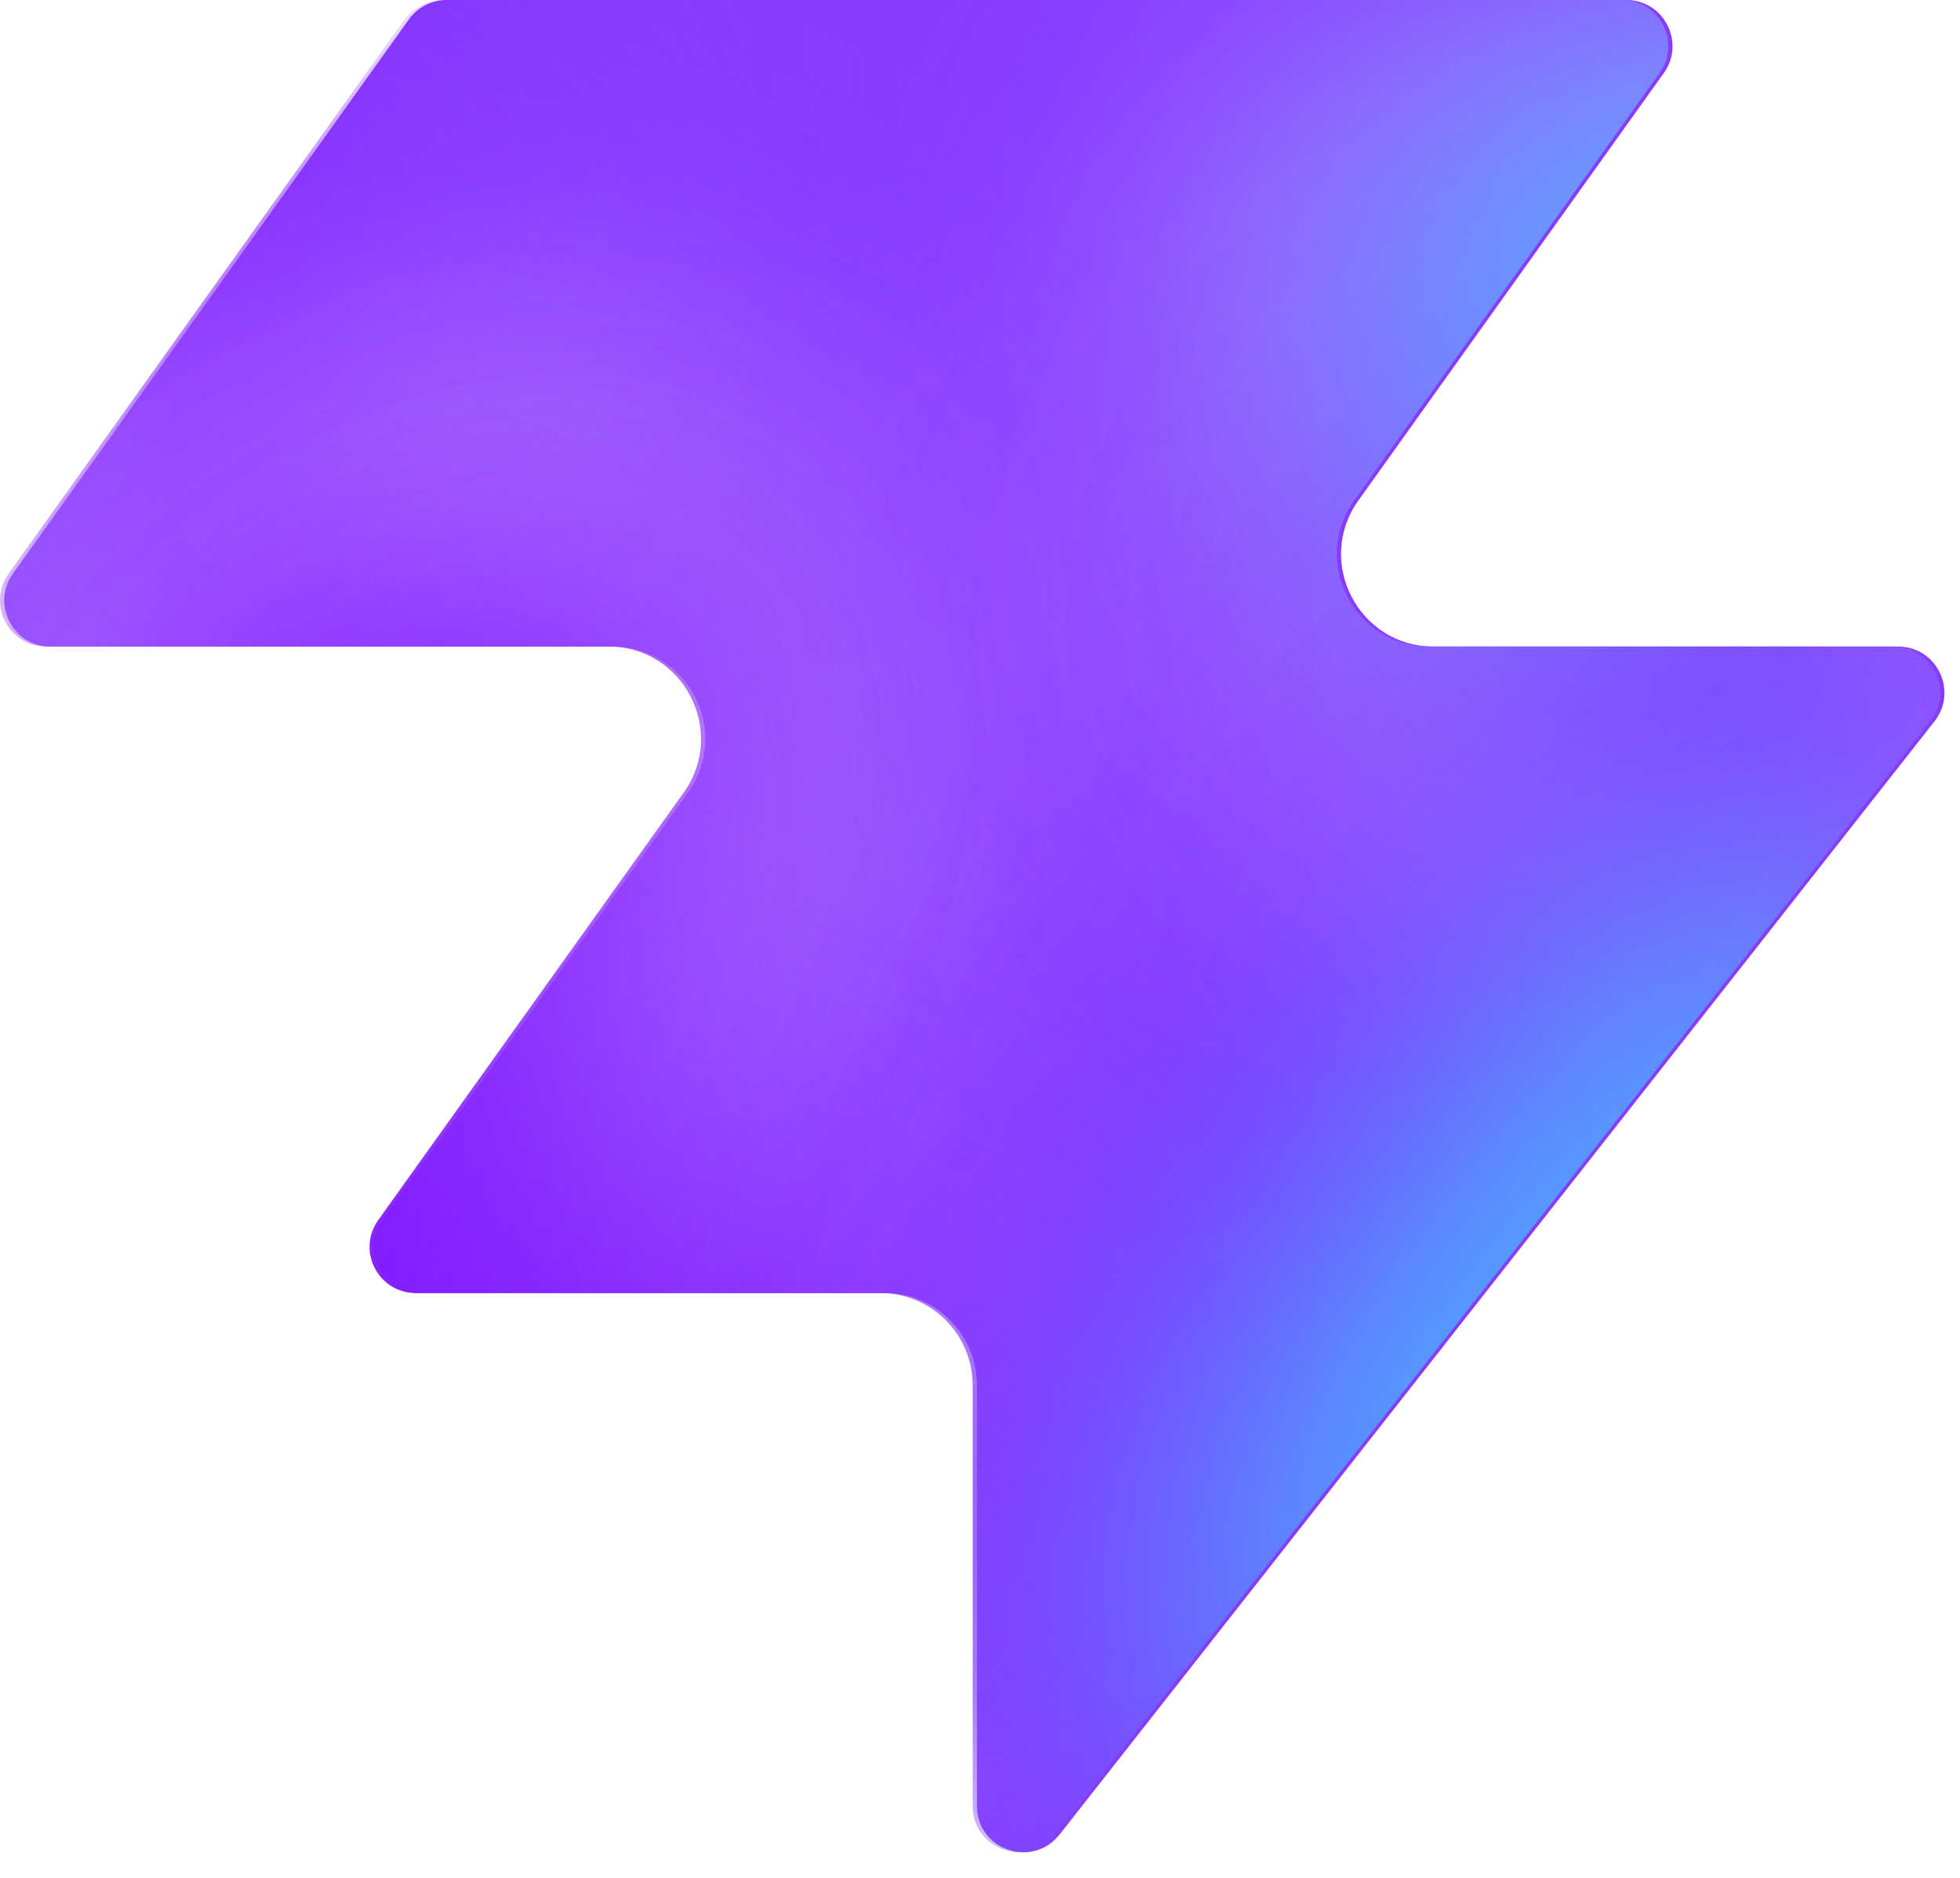
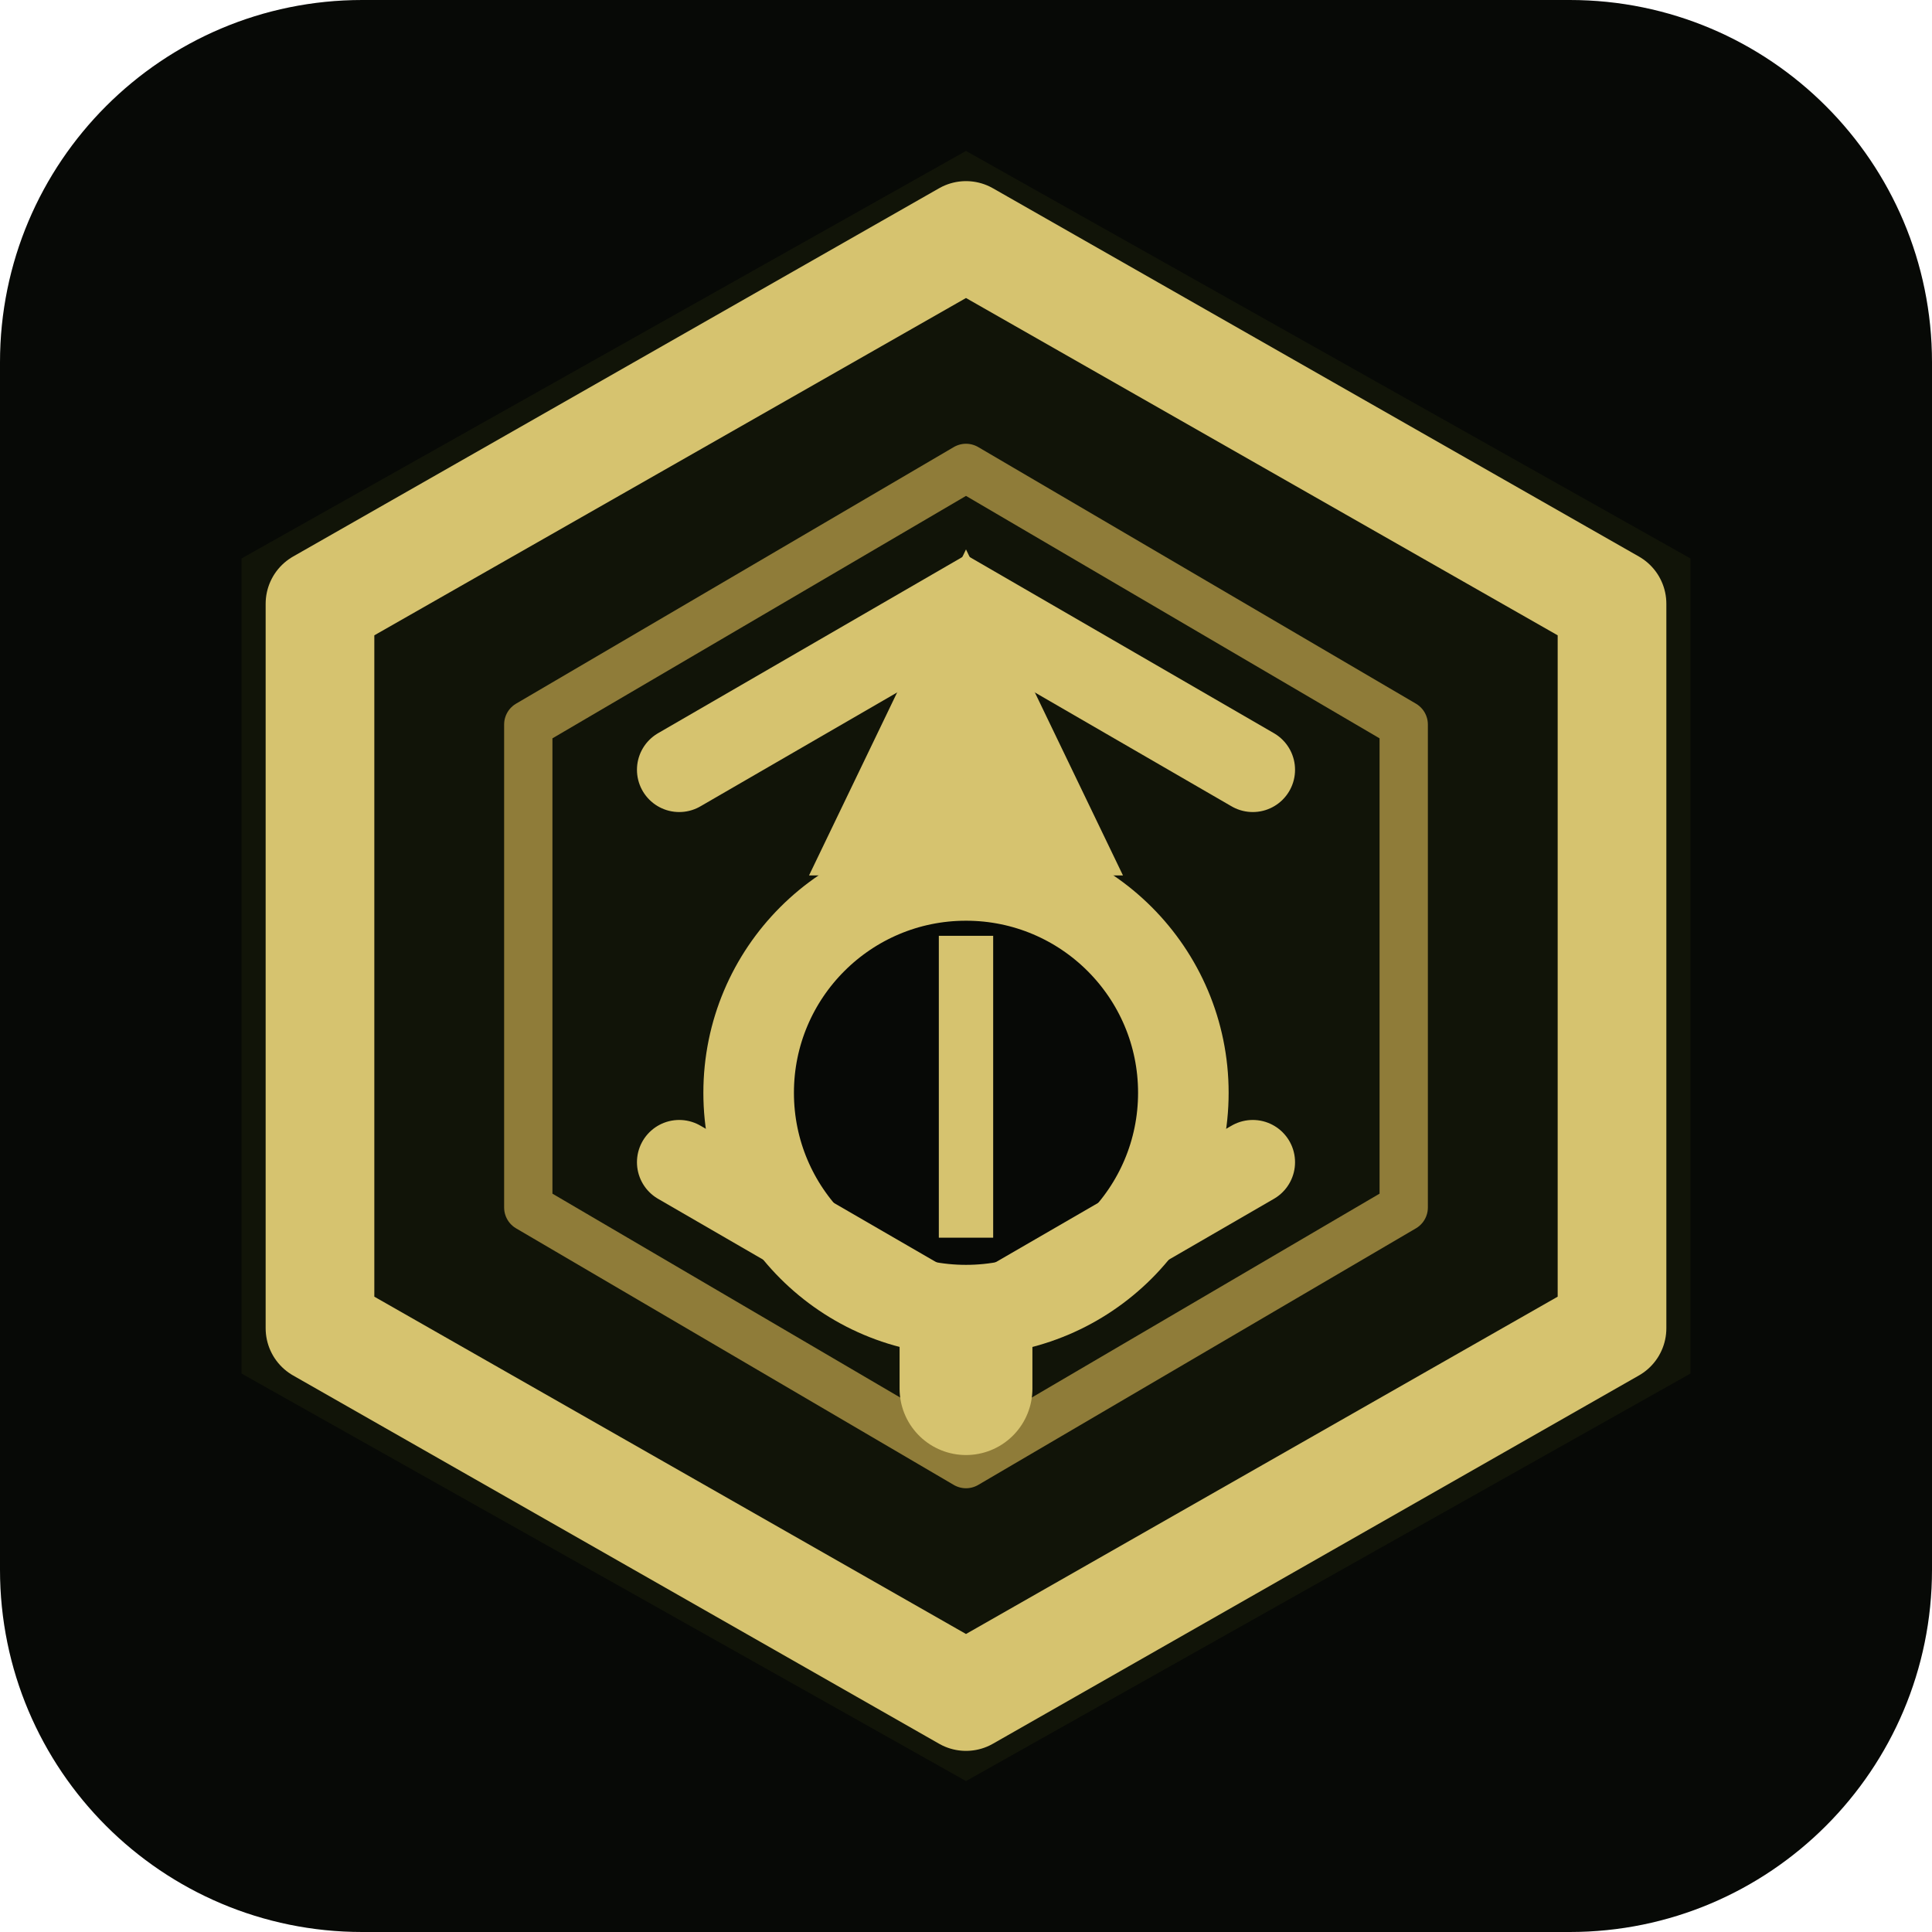
- <svg xmlns="http://www.w3.org/2000/svg" width="48" height="46" fill="none" viewBox="0 0 48 46">
-   <path fill="#863bff" d="M25.946 44.938c-.664.845-2.021.375-2.021-.698V33.937a2.26 2.26 0 0 0-2.262-2.262H10.287c-.92 0-1.456-1.04-.92-1.788l7.48-10.471c1.07-1.497 0-3.578-1.842-3.578H1.237c-.92 0-1.456-1.04-.92-1.788L10.013.474c.214-.297.556-.474.92-.474h28.894c.92 0 1.456 1.04.92 1.788l-7.48 10.471c-1.07 1.498 0 3.579 1.842 3.579h11.377c.943 0 1.473 1.088.89 1.83L25.947 44.94z" style="fill:#863bff;fill:color(display-p3 .525 .23 1);fill-opacity:1" />
-   <mask id="a" width="48" height="46" x="0" y="0" maskUnits="userSpaceOnUse" style="mask-type:alpha">
-     <path fill="#000" d="M25.842 44.938c-.664.844-2.021.375-2.021-.698V33.937a2.26 2.26 0 0 0-2.262-2.262H10.183c-.92 0-1.456-1.04-.92-1.788l7.48-10.471c1.07-1.498 0-3.579-1.842-3.579H1.133c-.92 0-1.456-1.04-.92-1.787L9.91.473c.214-.297.556-.474.92-.474h28.894c.92 0 1.456 1.04.92 1.788l-7.48 10.471c-1.07 1.498 0 3.578 1.842 3.578h11.377c.943 0 1.473 1.088.89 1.832L25.843 44.94z" style="fill:#000;fill-opacity:1" />
-   </mask>
-   <g mask="url(#a)">
-     <g filter="url(#b)">
-       <ellipse cx="5.508" cy="14.704" fill="#ede6ff" rx="5.508" ry="14.704" style="fill:#ede6ff;fill:color(display-p3 .927 .903 1);fill-opacity:1" transform="matrix(.00324 1 1 -.00324 -4.47 31.516)" />
-     </g>
-     <g filter="url(#c)">
-       <ellipse cx="10.399" cy="29.851" fill="#ede6ff" rx="10.399" ry="29.851" style="fill:#ede6ff;fill:color(display-p3 .927 .903 1);fill-opacity:1" transform="matrix(.00324 1 1 -.00324 -39.328 7.883)" />
-     </g>
-     <g filter="url(#d)">
-       <ellipse cx="5.508" cy="30.487" fill="#7e14ff" rx="5.508" ry="30.487" style="fill:#7e14ff;fill:color(display-p3 .492 .077 1);fill-opacity:1" transform="rotate(89.814 -25.913 -14.639)scale(1 -1)" />
-     </g>
-     <g filter="url(#e)">
-       <ellipse cx="5.508" cy="30.599" fill="#7e14ff" rx="5.508" ry="30.599" style="fill:#7e14ff;fill:color(display-p3 .492 .077 1);fill-opacity:1" transform="rotate(89.814 -32.644 -3.334)scale(1 -1)" />
-     </g>
-     <g filter="url(#f)">
-       <ellipse cx="5.508" cy="30.599" fill="#7e14ff" rx="5.508" ry="30.599" style="fill:#7e14ff;fill:color(display-p3 .492 .077 1);fill-opacity:1" transform="matrix(.00324 1 1 -.00324 -34.34 30.47)" />
-     </g>
-     <g filter="url(#g)">
-       <ellipse cx="14.072" cy="22.078" fill="#ede6ff" rx="14.072" ry="22.078" style="fill:#ede6ff;fill:color(display-p3 .927 .903 1);fill-opacity:1" transform="rotate(93.35 24.506 48.493)scale(-1 1)" />
-     </g>
-     <g filter="url(#h)">
-       <ellipse cx="3.47" cy="21.501" fill="#7e14ff" rx="3.47" ry="21.501" style="fill:#7e14ff;fill:color(display-p3 .492 .077 1);fill-opacity:1" transform="rotate(89.009 28.708 47.59)scale(-1 1)" />
-     </g>
-     <g filter="url(#i)">
-       <ellipse cx="3.47" cy="21.501" fill="#7e14ff" rx="3.47" ry="21.501" style="fill:#7e14ff;fill:color(display-p3 .492 .077 1);fill-opacity:1" transform="rotate(89.009 28.708 47.59)scale(-1 1)" />
-     </g>
-     <g filter="url(#j)">
-       <ellipse cx=".387" cy="8.972" fill="#7e14ff" rx="4.407" ry="29.108" style="fill:#7e14ff;fill:color(display-p3 .492 .077 1);fill-opacity:1" transform="rotate(39.51 .387 8.972)" />
-     </g>
-     <g filter="url(#k)">
-       <ellipse cx="47.523" cy="-6.092" fill="#7e14ff" rx="4.407" ry="29.108" style="fill:#7e14ff;fill:color(display-p3 .492 .077 1);fill-opacity:1" transform="rotate(37.892 47.523 -6.092)" />
-     </g>
-     <g filter="url(#l)">
-       <ellipse cx="41.412" cy="6.333" fill="#47bfff" rx="5.971" ry="9.665" style="fill:#47bfff;fill:color(display-p3 .28 .748 1);fill-opacity:1" transform="rotate(37.892 41.412 6.333)" />
-     </g>
-     <g filter="url(#m)">
-       <ellipse cx="-1.879" cy="38.332" fill="#7e14ff" rx="4.407" ry="29.108" style="fill:#7e14ff;fill:color(display-p3 .492 .077 1);fill-opacity:1" transform="rotate(37.892 -1.88 38.332)" />
-     </g>
-     <g filter="url(#n)">
-       <ellipse cx="-1.879" cy="38.332" fill="#7e14ff" rx="4.407" ry="29.108" style="fill:#7e14ff;fill:color(display-p3 .492 .077 1);fill-opacity:1" transform="rotate(37.892 -1.88 38.332)" />
-     </g>
-     <g filter="url(#o)">
-       <ellipse cx="35.651" cy="29.907" fill="#7e14ff" rx="4.407" ry="29.108" style="fill:#7e14ff;fill:color(display-p3 .492 .077 1);fill-opacity:1" transform="rotate(37.892 35.651 29.907)" />
-     </g>
-     <g filter="url(#p)">
-       <ellipse cx="38.418" cy="32.4" fill="#47bfff" rx="5.971" ry="15.297" style="fill:#47bfff;fill:color(display-p3 .28 .748 1);fill-opacity:1" transform="rotate(37.892 38.418 32.4)" />
-     </g>
-   </g>
-   <defs>
-     <filter id="b" width="60.045" height="41.654" x="-19.77" y="16.149" color-interpolation-filters="sRGB" filterUnits="userSpaceOnUse">
-       <feFlood flood-opacity="0" result="BackgroundImageFix" />
-       <feBlend in="SourceGraphic" in2="BackgroundImageFix" result="shape" />
-       <feGaussianBlur result="effect1_foregroundBlur_2002_17158" stdDeviation="7.659" />
-     </filter>
-     <filter id="c" width="90.34" height="51.437" x="-54.613" y="-7.533" color-interpolation-filters="sRGB" filterUnits="userSpaceOnUse">
-       <feFlood flood-opacity="0" result="BackgroundImageFix" />
-       <feBlend in="SourceGraphic" in2="BackgroundImageFix" result="shape" />
-       <feGaussianBlur result="effect1_foregroundBlur_2002_17158" stdDeviation="7.659" />
-     </filter>
-     <filter id="d" width="79.355" height="29.4" x="-49.64" y="2.03" color-interpolation-filters="sRGB" filterUnits="userSpaceOnUse">
-       <feFlood flood-opacity="0" result="BackgroundImageFix" />
-       <feBlend in="SourceGraphic" in2="BackgroundImageFix" result="shape" />
-       <feGaussianBlur result="effect1_foregroundBlur_2002_17158" stdDeviation="4.596" />
-     </filter>
-     <filter id="e" width="79.579" height="29.4" x="-45.045" y="20.029" color-interpolation-filters="sRGB" filterUnits="userSpaceOnUse">
-       <feFlood flood-opacity="0" result="BackgroundImageFix" />
-       <feBlend in="SourceGraphic" in2="BackgroundImageFix" result="shape" />
-       <feGaussianBlur result="effect1_foregroundBlur_2002_17158" stdDeviation="4.596" />
-     </filter>
-     <filter id="f" width="79.579" height="29.4" x="-43.513" y="21.178" color-interpolation-filters="sRGB" filterUnits="userSpaceOnUse">
-       <feFlood flood-opacity="0" result="BackgroundImageFix" />
-       <feBlend in="SourceGraphic" in2="BackgroundImageFix" result="shape" />
-       <feGaussianBlur result="effect1_foregroundBlur_2002_17158" stdDeviation="4.596" />
-     </filter>
-     <filter id="g" width="74.749" height="58.852" x="15.756" y="-17.901" color-interpolation-filters="sRGB" filterUnits="userSpaceOnUse">
-       <feFlood flood-opacity="0" result="BackgroundImageFix" />
-       <feBlend in="SourceGraphic" in2="BackgroundImageFix" result="shape" />
-       <feGaussianBlur result="effect1_foregroundBlur_2002_17158" stdDeviation="7.659" />
-     </filter>
-     <filter id="h" width="61.377" height="25.362" x="23.548" y="2.284" color-interpolation-filters="sRGB" filterUnits="userSpaceOnUse">
-       <feFlood flood-opacity="0" result="BackgroundImageFix" />
-       <feBlend in="SourceGraphic" in2="BackgroundImageFix" result="shape" />
-       <feGaussianBlur result="effect1_foregroundBlur_2002_17158" stdDeviation="4.596" />
-     </filter>
-     <filter id="i" width="61.377" height="25.362" x="23.548" y="2.284" color-interpolation-filters="sRGB" filterUnits="userSpaceOnUse">
-       <feFlood flood-opacity="0" result="BackgroundImageFix" />
-       <feBlend in="SourceGraphic" in2="BackgroundImageFix" result="shape" />
-       <feGaussianBlur result="effect1_foregroundBlur_2002_17158" stdDeviation="4.596" />
-     </filter>
-     <filter id="j" width="56.045" height="63.649" x="-27.636" y="-22.853" color-interpolation-filters="sRGB" filterUnits="userSpaceOnUse">
-       <feFlood flood-opacity="0" result="BackgroundImageFix" />
-       <feBlend in="SourceGraphic" in2="BackgroundImageFix" result="shape" />
-       <feGaussianBlur result="effect1_foregroundBlur_2002_17158" stdDeviation="4.596" />
-     </filter>
-     <filter id="k" width="54.814" height="64.646" x="20.116" y="-38.415" color-interpolation-filters="sRGB" filterUnits="userSpaceOnUse">
-       <feFlood flood-opacity="0" result="BackgroundImageFix" />
-       <feBlend in="SourceGraphic" in2="BackgroundImageFix" result="shape" />
-       <feGaussianBlur result="effect1_foregroundBlur_2002_17158" stdDeviation="4.596" />
-     </filter>
-     <filter id="l" width="33.541" height="35.313" x="24.641" y="-11.323" color-interpolation-filters="sRGB" filterUnits="userSpaceOnUse">
-       <feFlood flood-opacity="0" result="BackgroundImageFix" />
-       <feBlend in="SourceGraphic" in2="BackgroundImageFix" result="shape" />
-       <feGaussianBlur result="effect1_foregroundBlur_2002_17158" stdDeviation="4.596" />
-     </filter>
-     <filter id="m" width="54.814" height="64.646" x="-29.286" y="6.009" color-interpolation-filters="sRGB" filterUnits="userSpaceOnUse">
-       <feFlood flood-opacity="0" result="BackgroundImageFix" />
-       <feBlend in="SourceGraphic" in2="BackgroundImageFix" result="shape" />
-       <feGaussianBlur result="effect1_foregroundBlur_2002_17158" stdDeviation="4.596" />
-     </filter>
-     <filter id="n" width="54.814" height="64.646" x="-29.286" y="6.009" color-interpolation-filters="sRGB" filterUnits="userSpaceOnUse">
-       <feFlood flood-opacity="0" result="BackgroundImageFix" />
-       <feBlend in="SourceGraphic" in2="BackgroundImageFix" result="shape" />
-       <feGaussianBlur result="effect1_foregroundBlur_2002_17158" stdDeviation="4.596" />
-     </filter>
-     <filter id="o" width="54.814" height="64.646" x="8.244" y="-2.416" color-interpolation-filters="sRGB" filterUnits="userSpaceOnUse">
-       <feFlood flood-opacity="0" result="BackgroundImageFix" />
-       <feBlend in="SourceGraphic" in2="BackgroundImageFix" result="shape" />
-       <feGaussianBlur result="effect1_foregroundBlur_2002_17158" stdDeviation="4.596" />
-     </filter>
-     <filter id="p" width="39.409" height="43.623" x="18.713" y="10.588" color-interpolation-filters="sRGB" filterUnits="userSpaceOnUse">
-       <feFlood flood-opacity="0" result="BackgroundImageFix" />
-       <feBlend in="SourceGraphic" in2="BackgroundImageFix" result="shape" />
-       <feGaussianBlur result="effect1_foregroundBlur_2002_17158" stdDeviation="4.596" />
-     </filter>
-   </defs>
+ <svg xmlns="http://www.w3.org/2000/svg" viewBox="0 0 64 64" role="img" aria-labelledby="title desc">
+   <rect width="64" height="64" rx="12" fill="#070906" />
+   <path fill="#111408" d="M32 5 56 18.5v27L32 59 8 45.5v-27z" />
+   <path fill="none" stroke="#d6c36f" stroke-linejoin="round" stroke-width="3.6" d="M32 7.8 53.4 20v24L32 56.2 10.6 44V20z" />
+   <path fill="none" stroke="#8f7c39" stroke-linejoin="round" stroke-width="1.6" d="M32 15.5 46.5 24v16L32 48.5 17.5 40V24z" />
+   <path fill="#d6c36f" d="M32 18.2 37.2 29H26.8z" />
+   <path fill="none" stroke="#d6c36f" stroke-linecap="round" stroke-width="4.4" d="M32 28v18" />
+   <circle cx="32" cy="36.2" r="7.2" fill="#070906" stroke="#d6c36f" stroke-width="3" />
+   <path fill="none" stroke="#d6c36f" stroke-linecap="round" stroke-width="2.8" d="M22.5 25.5 32 20l9.5 5.5M22.5 38.5 32 44l9.5-5.5" />
+   <path fill="#d6c36f" d="M31.1 31h1.8v10h-1.8z" />
</svg>
